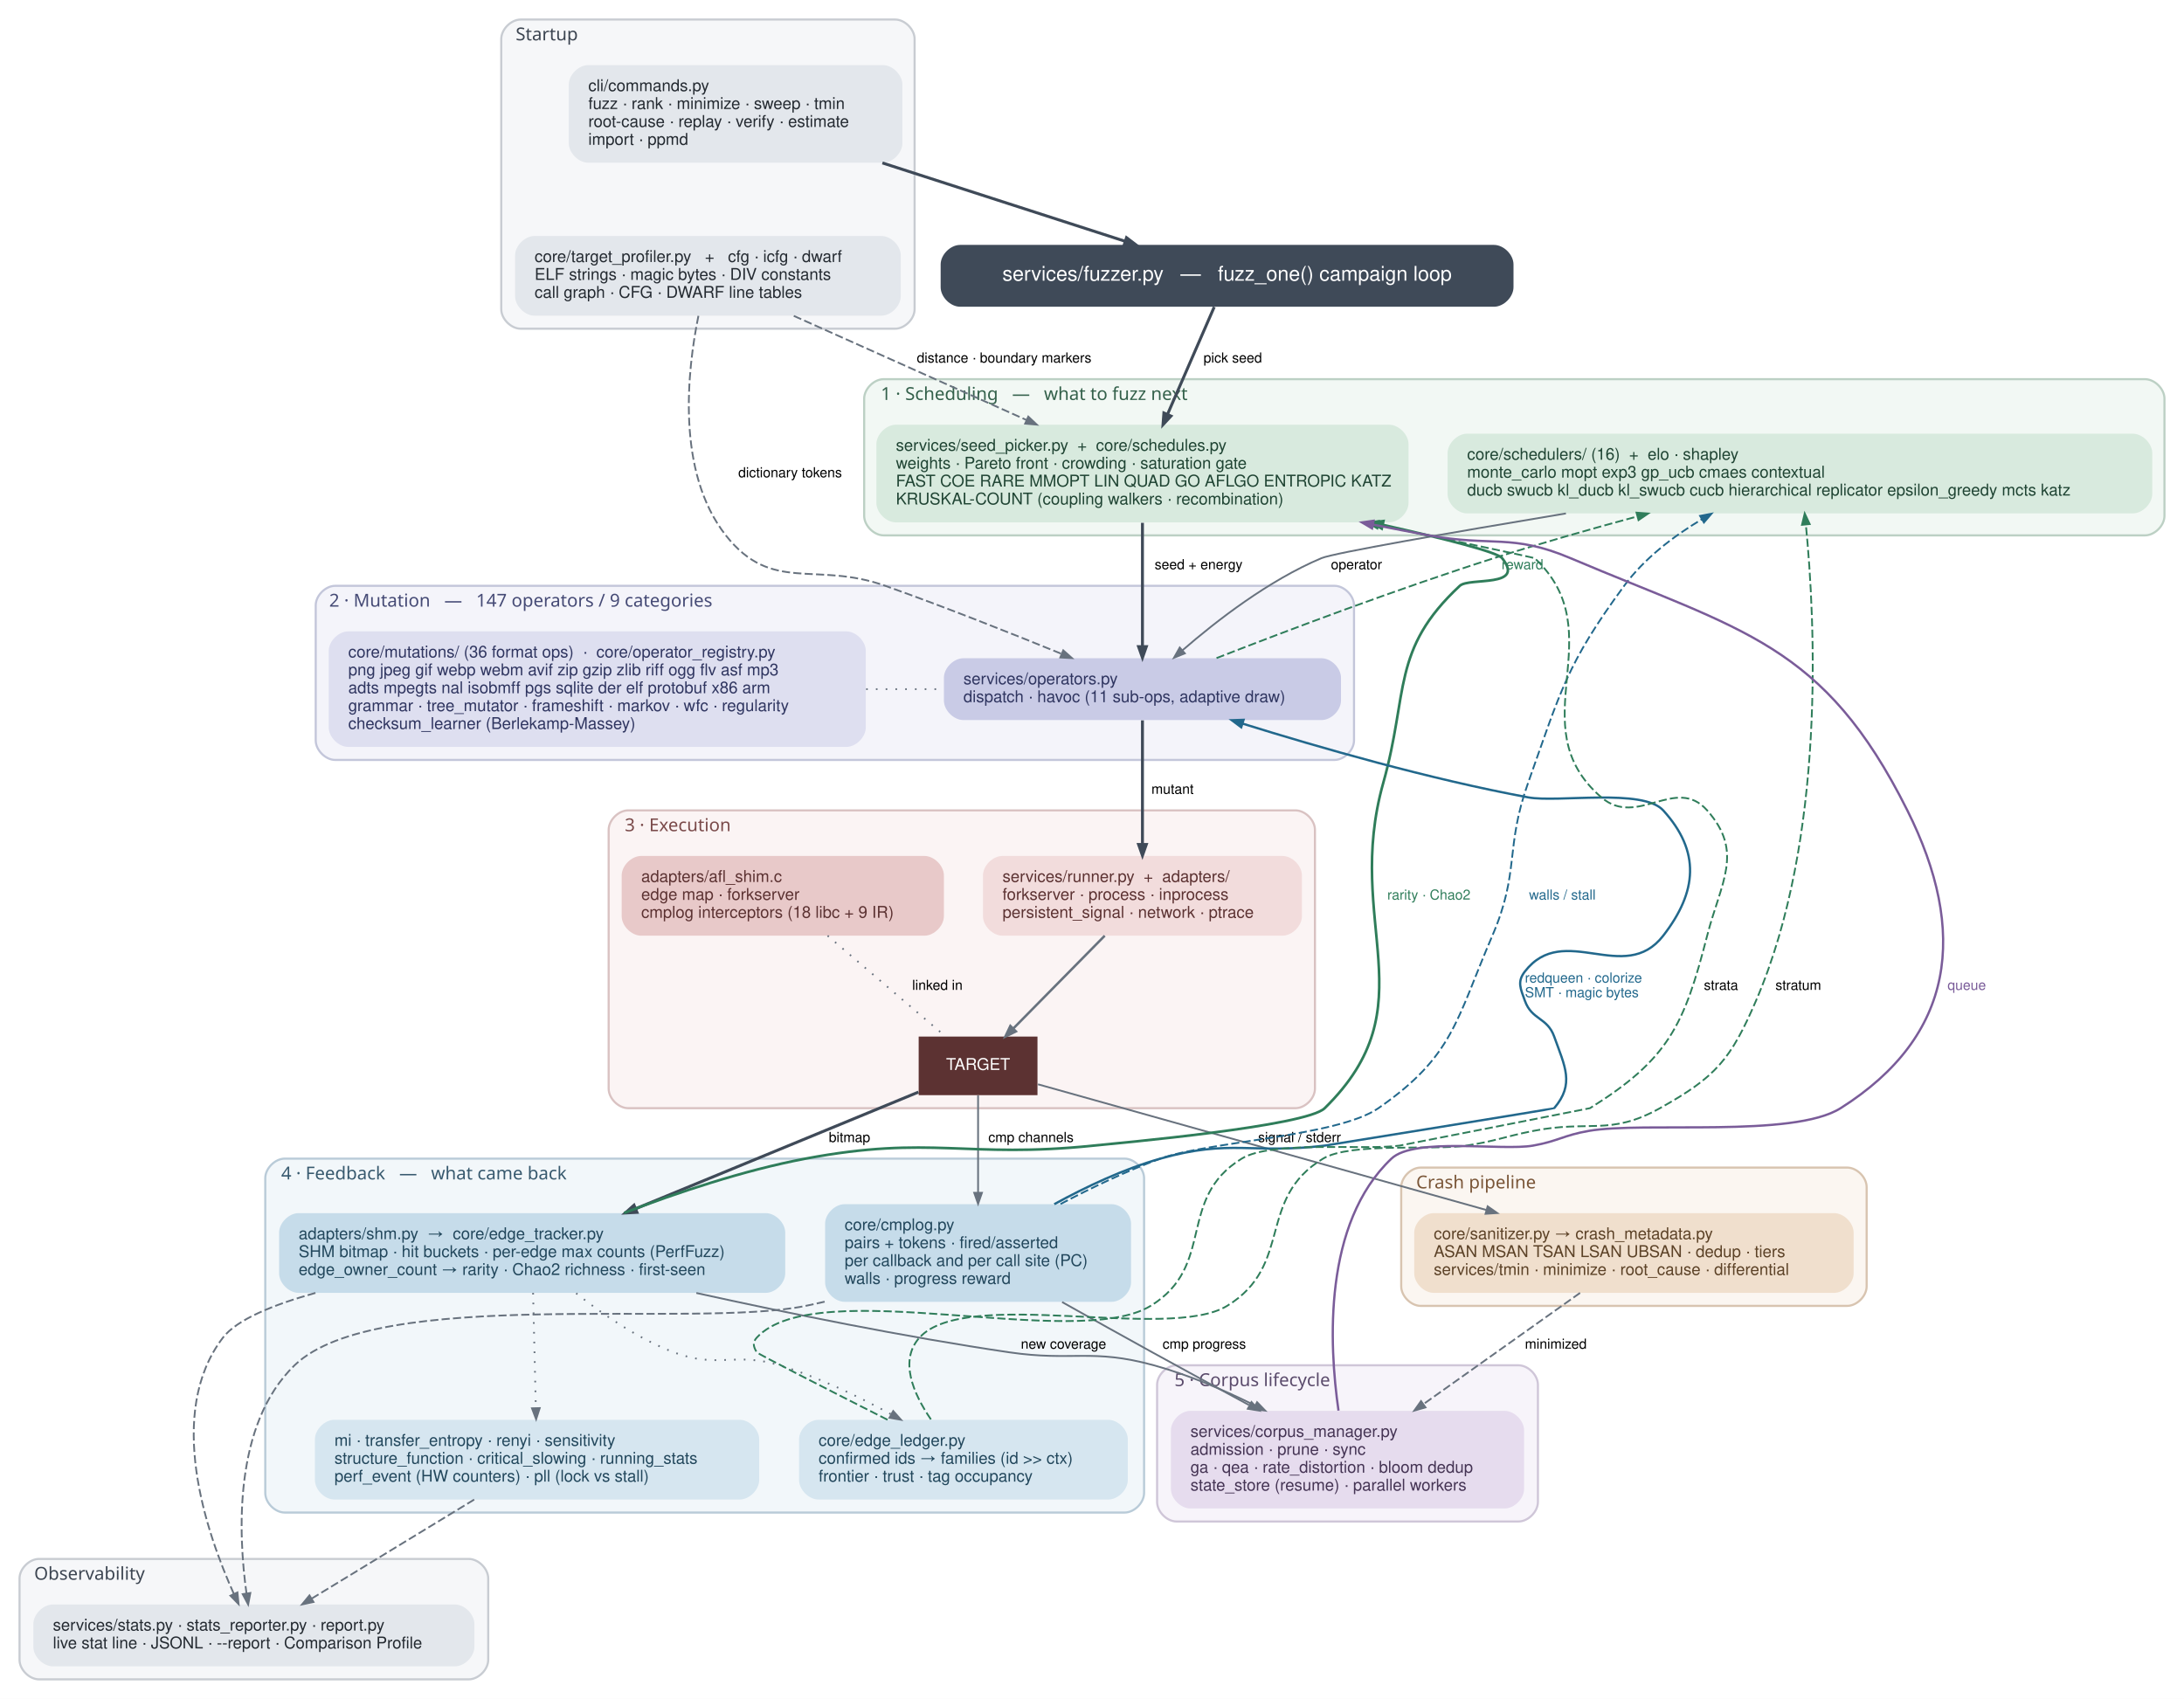
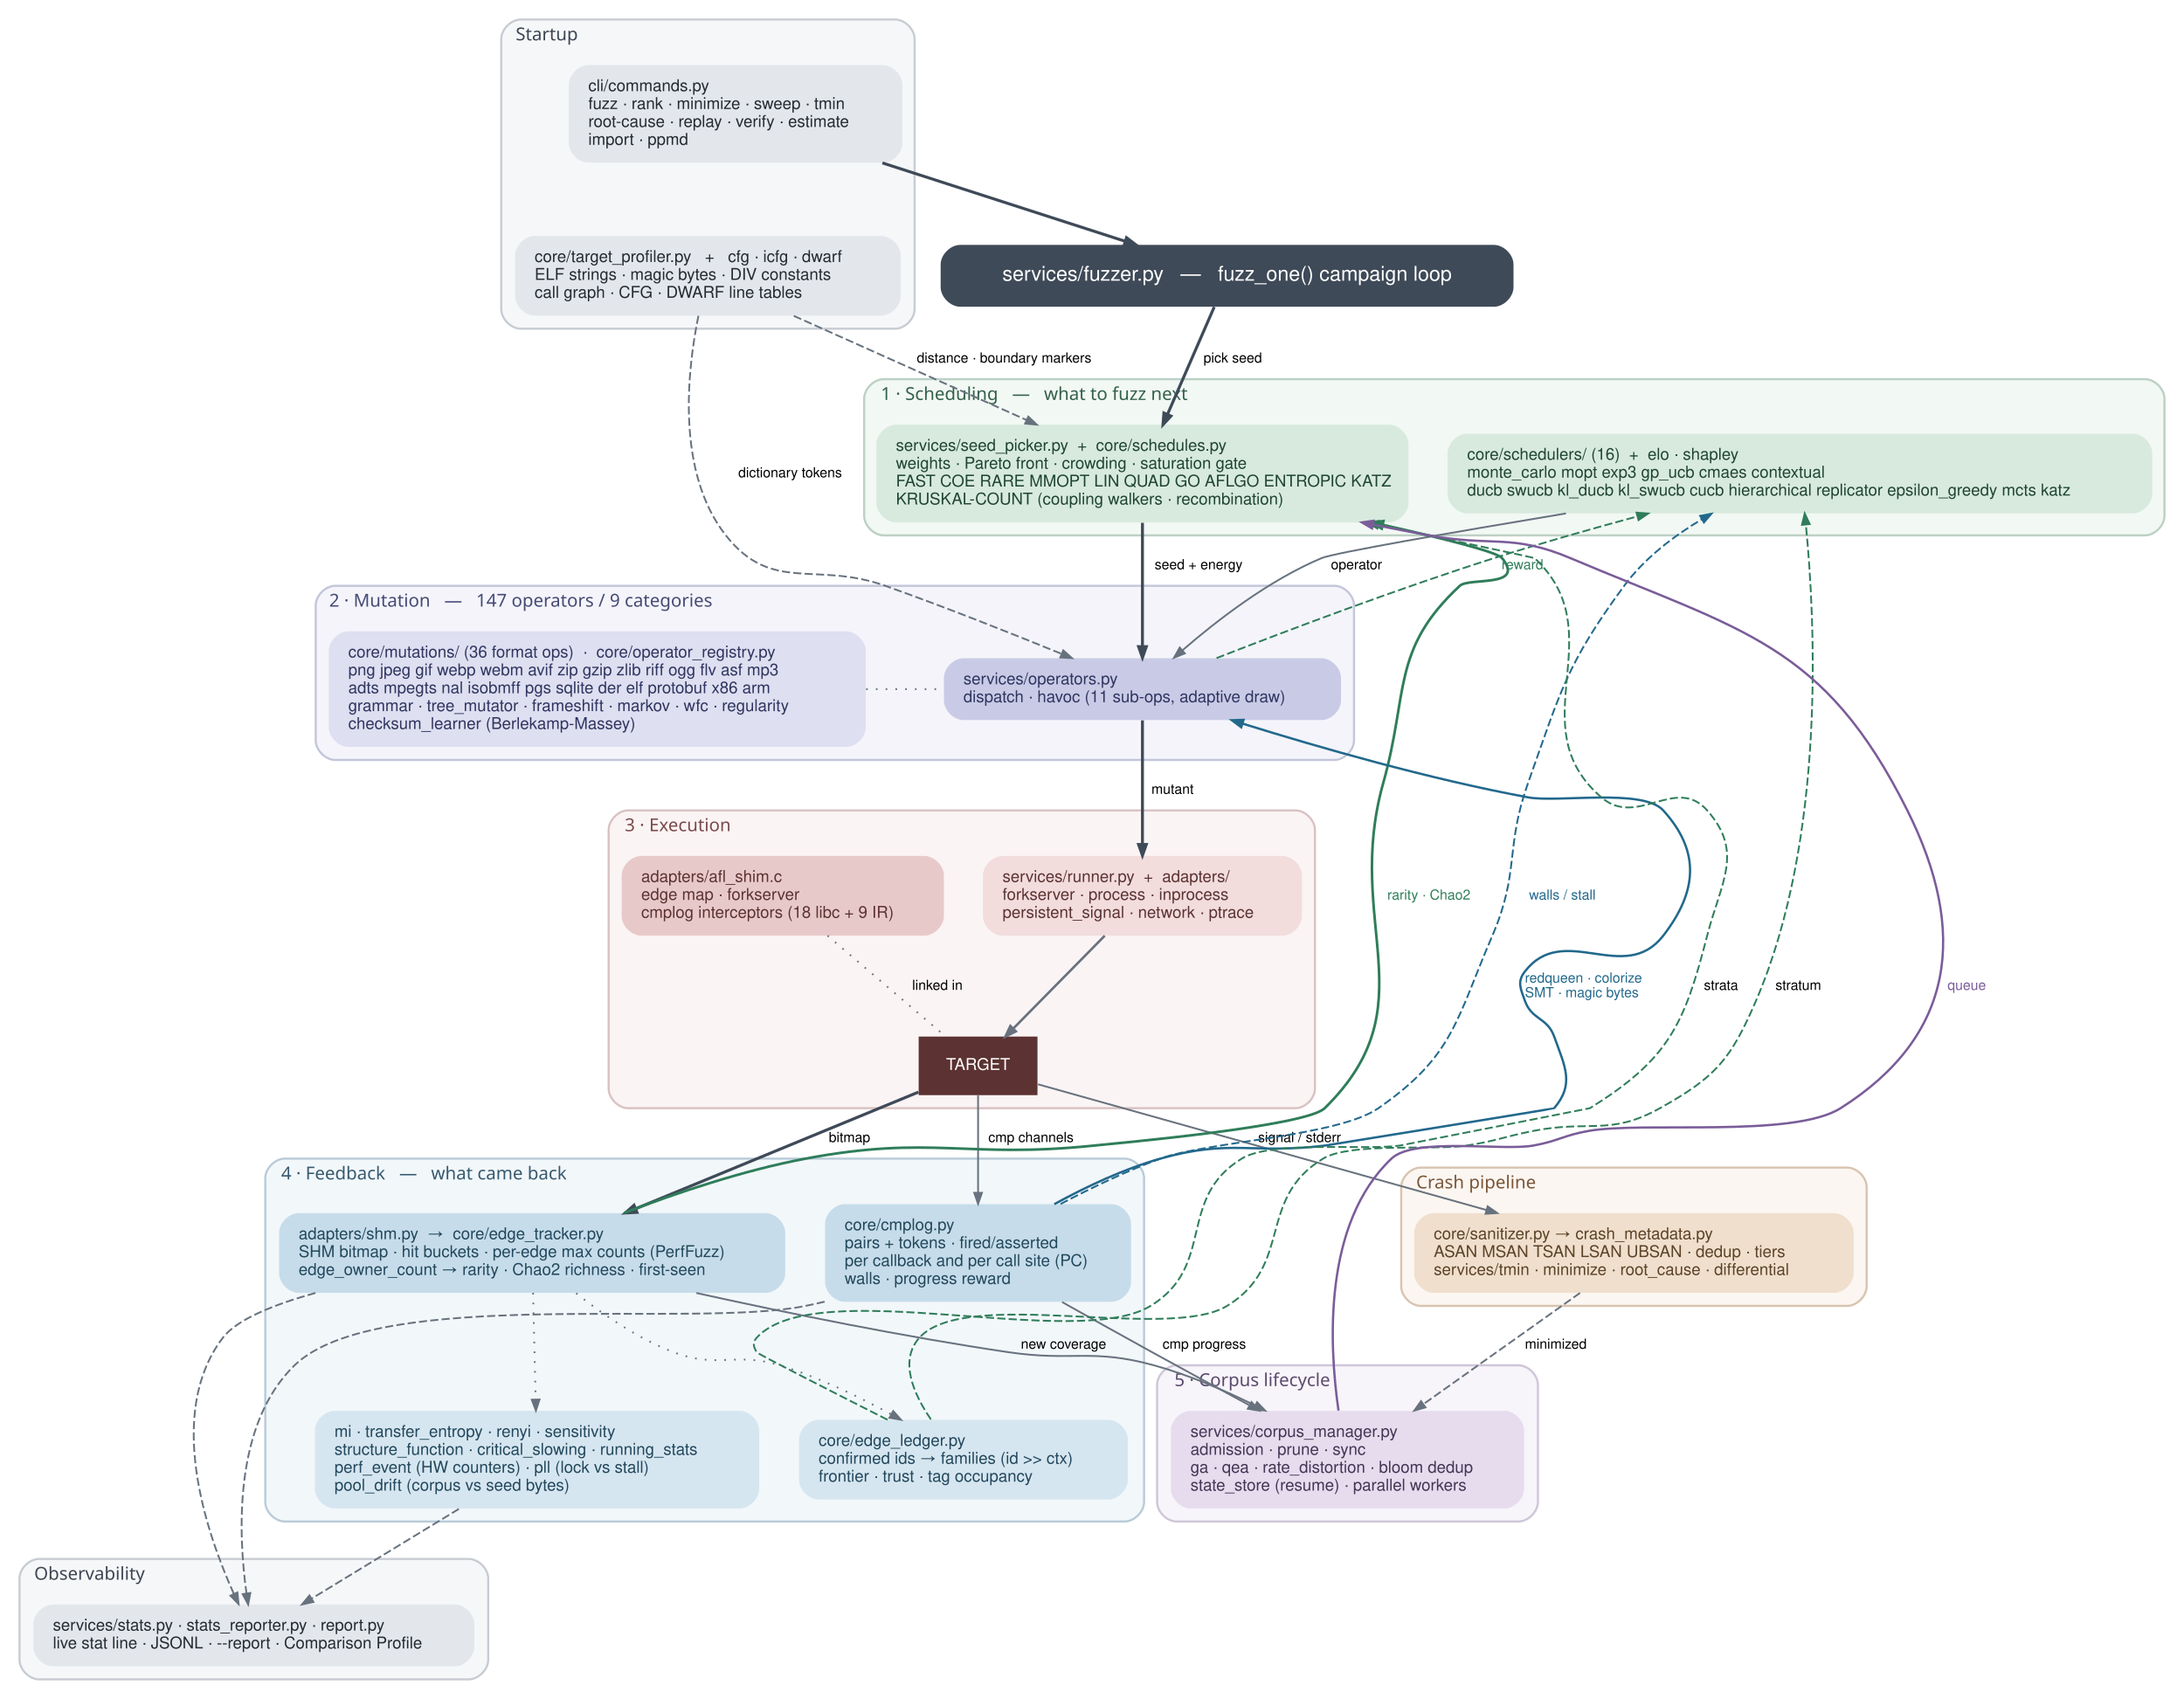
<svg xmlns="http://www.w3.org/2000/svg" width="1342pt" height="1044pt" viewBox="0.00 0.00 1342.00 1044.00">
  <g id="graph0" class="graph" transform="scale(1 1) rotate(0) translate(4 1040)">
    <polygon fill="white" stroke="transparent" points="-4,4 -4,-1040 1338,-1040 1338,4 -4,4" />
    <g id="clust1" class="cluster">
      <path fill="#f6f7f9" stroke="#c8ccd2" stroke-width="1.3" d="M316,-838C316,-838 546,-838 546,-838 552,-838 558,-844 558,-850 558,-850 558,-1016 558,-1016 558,-1022 552,-1028 546,-1028 546,-1028 316,-1028 316,-1028 310,-1028 304,-1022 304,-1016 304,-1016 304,-850 304,-850 304,-844 310,-838 316,-838" />
      <text text-anchor="middle" x="332" y="-1015.2" font-family="Helvetica Bold" font-size="11.00" fill="#3c4551">Startup</text>
    </g>
    <g id="clust2" class="cluster">
      <path fill="#f2f8f4" stroke="#bcd0c4" stroke-width="1.3" d="M539,-711C539,-711 1314,-711 1314,-711 1320,-711 1326,-717 1326,-723 1326,-723 1326,-795 1326,-795 1326,-801 1320,-807 1314,-807 1314,-807 539,-807 539,-807 533,-807 527,-801 527,-795 527,-795 527,-723 527,-723 527,-717 533,-711 539,-711" />
      <text text-anchor="middle" x="631.5" y="-794.2" font-family="Helvetica Bold" font-size="11.00" fill="#33604a">1 · Scheduling   —   what to fuzz next</text>
    </g>
    <g id="clust3" class="cluster">
      <path fill="#f4f4fa" stroke="#c3c6da" stroke-width="1.3" d="M202,-573C202,-573 816,-573 816,-573 822,-573 828,-579 828,-585 828,-585 828,-668 828,-668 828,-674 822,-680 816,-680 816,-680 202,-680 202,-680 196,-680 190,-674 190,-668 190,-668 190,-585 190,-585 190,-579 196,-573 202,-573" />
      <text text-anchor="middle" x="316" y="-667.2" font-family="Helvetica Bold" font-size="11.00" fill="#454a75">2 · Mutation   —   147 operators / 9 categories</text>
    </g>
    <g id="clust4" class="cluster">
      <path fill="#fbf4f4" stroke="#d9c2c2" stroke-width="1.3" d="M382,-359C382,-359 792,-359 792,-359 798,-359 804,-365 804,-371 804,-371 804,-530 804,-530 804,-536 798,-542 792,-542 792,-542 382,-542 382,-542 376,-542 370,-536 370,-530 370,-530 370,-371 370,-371 370,-365 376,-359 382,-359" />
      <text text-anchor="middle" x="412.5" y="-529.2" font-family="Helvetica Bold" font-size="11.00" fill="#7a4a4a">3 · Execution</text>
    </g>
    <g id="clust5" class="cluster">
-       <path fill="#f2f7fa" stroke="#b9cbd8" stroke-width="1.3" d="M171,-110.5C171,-110.5 687,-110.5 687,-110.5 693,-110.5 699,-116.5 699,-122.5 699,-122.5 699,-316 699,-316 699,-322 693,-328 687,-328 687,-328 171,-328 171,-328 165,-328 159,-322 159,-316 159,-316 159,-122.5 159,-122.5 159,-116.5 165,-110.5 171,-110.5" />
+       <path fill="#f2f7fa" stroke="#b9cbd8" stroke-width="1.3" d="M171,-105C171,-105 687,-105 687,-105 693,-105 699,-111 699,-117 699,-117 699,-316 699,-316 699,-322 693,-328 687,-328 687,-328 171,-328 171,-328 165,-328 159,-322 159,-316 159,-316 159,-117 159,-117 159,-111 165,-105 171,-105" />
      <text text-anchor="middle" x="256.5" y="-315.2" font-family="Helvetica Bold" font-size="11.00" fill="#37596e">4 · Feedback   —   what came back</text>
    </g>
    <g id="clust6" class="cluster">
      <path fill="#f7f4fa" stroke="#cfc6d8" stroke-width="1.3" d="M719,-105C719,-105 929,-105 929,-105 935,-105 941,-111 941,-117 941,-117 941,-189 941,-189 941,-195 935,-201 929,-201 929,-201 719,-201 719,-201 713,-201 707,-195 707,-189 707,-189 707,-117 707,-117 707,-111 713,-105 719,-105" />
      <text text-anchor="middle" x="765.5" y="-188.2" font-family="Helvetica Bold" font-size="11.00" fill="#5a4a6b">5 · Corpus lifecycle</text>
    </g>
    <g id="clust7" class="cluster">
      <path fill="#fbf6f1" stroke="#d8c4b0" stroke-width="1.3" d="M869,-237.5C869,-237.5 1131,-237.5 1131,-237.5 1137,-237.5 1143,-243.5 1143,-249.5 1143,-249.5 1143,-310.5 1143,-310.5 1143,-316.5 1137,-322.5 1131,-322.5 1131,-322.5 869,-322.5 869,-322.5 863,-322.5 857,-316.5 857,-310.5 857,-310.5 857,-249.5 857,-249.5 857,-243.5 863,-237.5 869,-237.5" />
      <text text-anchor="middle" x="903" y="-309.7" font-family="Helvetica Bold" font-size="11.00" fill="#7a5638">Crash pipeline</text>
    </g>
    <g id="clust8" class="cluster">
      <path fill="#f6f7f9" stroke="#c8ccd2" stroke-width="1.3" d="M20,-8C20,-8 284,-8 284,-8 290,-8 296,-14 296,-20 296,-20 296,-70 296,-70 296,-76 290,-82 284,-82 284,-82 20,-82 20,-82 14,-82 8,-76 8,-70 8,-70 8,-20 8,-20 8,-14 14,-8 20,-8" />
      <text text-anchor="middle" x="51" y="-69.2" font-family="Helvetica Bold" font-size="11.00" fill="#3c4551">Observability</text>
    </g>
    <g id="node1" class="node">
      <path fill="#e3e7ec" stroke="transparent" stroke-width="0" d="M538.5,-1000C538.5,-1000 357.5,-1000 357.5,-1000 351.5,-1000 345.5,-994 345.5,-988 345.5,-988 345.5,-952 345.5,-952 345.5,-946 351.5,-940 357.5,-940 357.5,-940 538.5,-940 538.5,-940 544.5,-940 550.5,-946 550.5,-952 550.5,-952 550.5,-988 550.5,-988 550.5,-994 544.5,-1000 538.5,-1000" />
      <text text-anchor="start" x="357.5" y="-984" font-family="Helvetica,sans-Serif" font-size="10.00" fill="#242a31">cli/commands.py</text>
      <text text-anchor="start" x="357.5" y="-973" font-family="Helvetica,sans-Serif" font-size="10.00" fill="#242a31">fuzz · rank · minimize · sweep · tmin</text>
      <text text-anchor="start" x="357.5" y="-962" font-family="Helvetica,sans-Serif" font-size="10.00" fill="#242a31">root-cause · replay · verify · estimate</text>
      <text text-anchor="start" x="357.5" y="-951" font-family="Helvetica,sans-Serif" font-size="10.00" fill="#242a31">import · ppmd</text>
    </g>
    <g id="node3" class="node">
      <path fill="#3f4a58" stroke="transparent" stroke-width="0" d="M914,-889.5C914,-889.5 586,-889.5 586,-889.5 580,-889.5 574,-883.5 574,-877.5 574,-877.5 574,-863.5 574,-863.5 574,-857.5 580,-851.5 586,-851.5 586,-851.5 914,-851.5 914,-851.5 920,-851.5 926,-857.5 926,-863.5 926,-863.5 926,-877.5 926,-877.5 926,-883.5 920,-889.5 914,-889.5" />
      <text text-anchor="middle" x="750" y="-867.5" font-family="Helvetica,sans-Serif" font-size="12.50" fill="white">services/fuzzer.py   —   fuzz_one() campaign loop</text>
    </g>
    <g id="edge1" class="edge">
      <path fill="none" stroke="#3f4a58" stroke-width="1.8" d="M538.2,-939.88C586.31,-924.35 644.3,-905.62 687.43,-891.7" />
      <polygon fill="#3f4a58" stroke="#3f4a58" stroke-width="1.8" points="688.21,-893.95 693.95,-889.59 686.75,-889.42 688.21,-893.95" />
    </g>
    <g id="node2" class="node">
      <path fill="#e3e7ec" stroke="transparent" stroke-width="0" d="M537.5,-895C537.5,-895 324.5,-895 324.5,-895 318.5,-895 312.5,-889 312.5,-883 312.5,-883 312.5,-858 312.5,-858 312.5,-852 318.5,-846 324.5,-846 324.5,-846 537.5,-846 537.5,-846 543.5,-846 549.5,-852 549.5,-858 549.5,-858 549.5,-883 549.5,-883 549.5,-889 543.5,-895 537.5,-895" />
      <text text-anchor="start" x="324.5" y="-879" font-family="Helvetica,sans-Serif" font-size="10.00" fill="#242a31">core/target_profiler.py   +   cfg · icfg · dwarf</text>
      <text text-anchor="start" x="324.5" y="-868" font-family="Helvetica,sans-Serif" font-size="10.00" fill="#242a31">ELF strings · magic bytes · DIV constants</text>
      <text text-anchor="start" x="324.5" y="-857" font-family="Helvetica,sans-Serif" font-size="10.00" fill="#242a31">call graph · CFG · DWARF line tables</text>
    </g>
    <g id="node4" class="node">
      <path fill="#d8eade" stroke="transparent" stroke-width="0" d="M849.5,-779C849.5,-779 546.5,-779 546.5,-779 540.5,-779 534.5,-773 534.5,-767 534.5,-767 534.5,-731 534.5,-731 534.5,-725 540.5,-719 546.5,-719 546.5,-719 849.5,-719 849.5,-719 855.5,-719 861.5,-725 861.5,-731 861.5,-731 861.5,-767 861.5,-767 861.5,-773 855.5,-779 849.5,-779" />
      <text text-anchor="start" x="546.5" y="-763" font-family="Helvetica,sans-Serif" font-size="10.00" fill="#1f4433">services/seed_picker.py  +  core/schedules.py</text>
      <text text-anchor="start" x="546.5" y="-752" font-family="Helvetica,sans-Serif" font-size="10.00" fill="#1f4433">weights · Pareto front · crowding · saturation gate</text>
      <text text-anchor="start" x="546.5" y="-741" font-family="Helvetica,sans-Serif" font-size="10.00" fill="#1f4433">FAST COE RARE MMOPT LIN QUAD GO AFLGO ENTROPIC KATZ</text>
      <text text-anchor="start" x="546.5" y="-730" font-family="Helvetica,sans-Serif" font-size="10.00" fill="#1f4433">KRUSKAL-COUNT (coupling walkers · recombination)</text>
    </g>
    <g id="edge8" class="edge">
      <path fill="none" stroke="#68727e" stroke-width="1.1" stroke-dasharray="5,2" d="M483.75,-845.89C524.68,-827.57 581.84,-801.99 626.82,-781.86" />
      <polygon fill="#68727e" stroke="#68727e" stroke-width="1.1" points="627.85,-784 633.08,-779.05 625.91,-779.66 627.85,-784" />
      <text text-anchor="middle" x="613" y="-817.2" font-family="Helvetica,sans-Serif" font-size="8.50">distance · boundary markers  </text>
    </g>
    <g id="node6" class="node">
      <path fill="#c9cbe6" stroke="transparent" stroke-width="0" d="M808,-635.5C808,-635.5 588,-635.5 588,-635.5 582,-635.5 576,-629.5 576,-623.5 576,-623.5 576,-609.5 576,-609.5 576,-603.5 582,-597.5 588,-597.5 588,-597.5 808,-597.5 808,-597.5 814,-597.5 820,-603.5 820,-609.5 820,-609.5 820,-623.5 820,-623.5 820,-629.5 814,-635.5 808,-635.5" />
      <text text-anchor="start" x="588" y="-619.5" font-family="Helvetica,sans-Serif" font-size="10.00" fill="#2f3560">services/operators.py</text>
      <text text-anchor="start" x="588" y="-608.5" font-family="Helvetica,sans-Serif" font-size="10.00" fill="#2f3560">dispatch · havoc (11 sub-ops, adaptive draw)</text>
    </g>
    <g id="edge7" class="edge">
      <path fill="none" stroke="#68727e" stroke-width="1.1" stroke-dasharray="5,2" d="M425.16,-845.92C418.29,-812.18 411.38,-749.91 442,-711 470.26,-675.1 496.96,-695.3 540,-680 576.59,-666.99 617.33,-650.84 648.27,-638.21" />
      <polygon fill="#68727e" stroke="#68727e" stroke-width="1.1" points="649.33,-640.35 654.72,-635.57 647.52,-635.94 649.33,-640.35" />
      <text text-anchor="middle" x="481.5" y="-746.7" font-family="Helvetica,sans-Serif" font-size="8.50">dictionary tokens  </text>
    </g>
    <g id="edge2" class="edge">
      <path fill="none" stroke="#3f4a58" stroke-width="1.8" d="M742.1,-851.35C734.5,-833.88 722.8,-806.99 713.36,-785.29" />
      <polygon fill="#3f4a58" stroke="#3f4a58" stroke-width="1.8" points="715.53,-784.32 710.63,-779.03 711.17,-786.22 715.53,-784.32" />
      <text text-anchor="middle" x="753.5" y="-817.2" font-family="Helvetica,sans-Serif" font-size="8.50">  pick seed</text>
    </g>
    <g id="edge3" class="edge">
      <path fill="none" stroke="#3f4a58" stroke-width="1.8" d="M698,-718.71C698,-695.89 698,-664.54 698,-642.8" />
      <polygon fill="#3f4a58" stroke="#3f4a58" stroke-width="1.8" points="700.38,-642.62 698,-635.82 695.62,-642.62 700.38,-642.62" />
      <text text-anchor="middle" x="732.5" y="-690.2" font-family="Helvetica,sans-Serif" font-size="8.50">  seed + energy</text>
    </g>
    <g id="node5" class="node">
      <path fill="#d8eade" stroke="transparent" stroke-width="0" d="M1306.5,-773.5C1306.5,-773.5 897.5,-773.5 897.5,-773.5 891.5,-773.5 885.5,-767.5 885.5,-761.5 885.5,-761.5 885.5,-736.5 885.5,-736.5 885.5,-730.5 891.5,-724.5 897.5,-724.5 897.5,-724.5 1306.5,-724.5 1306.5,-724.5 1312.5,-724.5 1318.5,-730.5 1318.5,-736.5 1318.5,-736.5 1318.5,-761.5 1318.5,-761.5 1318.5,-767.5 1312.5,-773.5 1306.5,-773.5" />
      <text text-anchor="start" x="897.5" y="-757.5" font-family="Helvetica,sans-Serif" font-size="10.00" fill="#1f4433">core/schedulers/ (16)  +  elo · shapley</text>
      <text text-anchor="start" x="897.5" y="-746.5" font-family="Helvetica,sans-Serif" font-size="10.00" fill="#1f4433">monte_carlo mopt exp3 gp_ucb cmaes contextual</text>
      <text text-anchor="start" x="897.5" y="-735.5" font-family="Helvetica,sans-Serif" font-size="10.00" fill="#1f4433">ducb swucb kl_ducb kl_swucb cucb hierarchical replicator epsilon_greedy mcts katz</text>
    </g>
    <g id="edge9" class="edge">
      <path fill="none" stroke="#68727e" stroke-width="1.1" d="M958.21,-724.49C887.42,-712.67 815.55,-700.18 808,-697 775.57,-683.34 743.54,-658.56 722.48,-640.28" />
      <polygon fill="#68727e" stroke="#68727e" stroke-width="1.1" points="724.05,-638.49 717.37,-635.79 720.91,-642.07 724.05,-638.49" />
      <text text-anchor="middle" x="829.5" y="-690.2" font-family="Helvetica,sans-Serif" font-size="8.50">  operator</text>
    </g>
    <g id="edge26" class="edge">
      <path fill="none" stroke="#2f7d5a" stroke-width="1.1" stroke-dasharray="5,2" d="M743.52,-635.58C786.96,-652.52 854.42,-678 914,-697 942.34,-706.04 973.39,-714.89 1001.95,-722.61" />
      <polygon fill="#2f7d5a" stroke="#2f7d5a" stroke-width="1.1" points="1001.59,-724.97 1008.77,-724.44 1002.82,-720.38 1001.59,-724.97" />
      <text text-anchor="middle" x="931.5" y="-690.2" font-family="Helvetica,sans-Serif" font-size="8.50" fill="#2f7d5a">reward  </text>
    </g>
    <g id="node8" class="node">
      <path fill="#f2dcdc" stroke="transparent" stroke-width="0" d="M784,-514C784,-514 612,-514 612,-514 606,-514 600,-508 600,-502 600,-502 600,-477 600,-477 600,-471 606,-465 612,-465 612,-465 784,-465 784,-465 790,-465 796,-471 796,-477 796,-477 796,-502 796,-502 796,-508 790,-514 784,-514" />
      <text text-anchor="start" x="612" y="-498" font-family="Helvetica,sans-Serif" font-size="10.00" fill="#5c3232">services/runner.py  +  adapters/</text>
      <text text-anchor="start" x="612" y="-487" font-family="Helvetica,sans-Serif" font-size="10.00" fill="#5c3232">forkserver · process · inprocess</text>
      <text text-anchor="start" x="612" y="-476" font-family="Helvetica,sans-Serif" font-size="10.00" fill="#5c3232">persistent_signal · network · ptrace</text>
    </g>
    <g id="edge4" class="edge">
      <path fill="none" stroke="#3f4a58" stroke-width="1.8" d="M698,-597.32C698,-577.36 698,-544.95 698,-521.06" />
      <polygon fill="#3f4a58" stroke="#3f4a58" stroke-width="1.8" points="700.38,-521.06 698,-514.26 695.62,-521.06 700.38,-521.06" />
      <text text-anchor="middle" x="716.5" y="-552.2" font-family="Helvetica,sans-Serif" font-size="8.50">  mutant</text>
    </g>
    <g id="node7" class="node">
      <path fill="#dedff0" stroke="transparent" stroke-width="0" d="M516,-652C516,-652 210,-652 210,-652 204,-652 198,-646 198,-640 198,-640 198,-593 198,-593 198,-587 204,-581 210,-581 210,-581 516,-581 516,-581 522,-581 528,-587 528,-593 528,-593 528,-640 528,-640 528,-646 522,-652 516,-652" />
      <text text-anchor="start" x="210" y="-636" font-family="Helvetica,sans-Serif" font-size="10.00" fill="#2f3560">core/mutations/ (36 format ops)  ·  core/operator_registry.py</text>
      <text text-anchor="start" x="210" y="-625" font-family="Helvetica,sans-Serif" font-size="10.00" fill="#2f3560">png jpeg gif webp webm avif zip gzip zlib riff ogg flv asf mp3</text>
      <text text-anchor="start" x="210" y="-614" font-family="Helvetica,sans-Serif" font-size="10.00" fill="#2f3560">adts mpegts nal isobmff pgs sqlite der elf protobuf x86 arm</text>
      <text text-anchor="start" x="210" y="-603" font-family="Helvetica,sans-Serif" font-size="10.00" fill="#2f3560">grammar · tree_mutator · frameshift · markov · wfc · regularity</text>
      <text text-anchor="start" x="210" y="-592" font-family="Helvetica,sans-Serif" font-size="10.00" fill="#2f3560">checksum_learner (Berlekamp-Massey)</text>
    </g>
    <g id="edge10" class="edge">
      <path fill="none" stroke="#68727e" stroke-width="1.1" stroke-dasharray="1,5" d="M528.21,-616.5C544.13,-616.5 560.05,-616.5 575.96,-616.5" />
    </g>
    <g id="node10" class="node">
      <polygon fill="#5c3232" stroke="transparent" stroke-width="0" points="633.5,-403 560.5,-403 560.5,-367 633.5,-367 633.5,-403" />
      <text text-anchor="middle" x="597" y="-382.5" font-family="Helvetica,sans-Serif" font-size="10.00" fill="white">TARGET</text>
    </g>
    <g id="edge5" class="edge">
      <path fill="none" stroke="#68727e" stroke-width="1.5" d="M674.83,-464.98C657.94,-447.84 635.21,-424.78 618.68,-408" />
      <polygon fill="#68727e" stroke="#68727e" stroke-width="1.5" points="620.23,-406.19 613.76,-403.01 616.84,-409.53 620.23,-406.19" />
    </g>
    <g id="node9" class="node">
      <path fill="#e8c9c9" stroke="transparent" stroke-width="0" d="M564,-514C564,-514 390,-514 390,-514 384,-514 378,-508 378,-502 378,-502 378,-477 378,-477 378,-471 384,-465 390,-465 390,-465 564,-465 564,-465 570,-465 576,-471 576,-477 576,-477 576,-502 576,-502 576,-508 570,-514 564,-514" />
      <text text-anchor="start" x="390" y="-498" font-family="Helvetica,sans-Serif" font-size="10.00" fill="#5c3232">adapters/afl_shim.c</text>
      <text text-anchor="start" x="390" y="-487" font-family="Helvetica,sans-Serif" font-size="10.00" fill="#5c3232">edge map · forkserver</text>
      <text text-anchor="start" x="390" y="-476" font-family="Helvetica,sans-Serif" font-size="10.00" fill="#5c3232">cmplog interceptors (18 libc + 9 IR)</text>
    </g>
    <g id="edge11" class="edge">
      <path fill="none" stroke="#68727e" stroke-width="1.1" stroke-dasharray="1,5" d="M504.53,-464.98C526.67,-446.07 557.26,-419.95 577.08,-403.01" />
      <text text-anchor="middle" x="572" y="-431.7" font-family="Helvetica,sans-Serif" font-size="8.50">  linked in</text>
    </g>
    <g id="node11" class="node">
      <path fill="#c6dcea" stroke="transparent" stroke-width="0" d="M466.5,-294.5C466.5,-294.5 179.5,-294.5 179.5,-294.5 173.5,-294.5 167.5,-288.5 167.5,-282.5 167.5,-282.5 167.5,-257.5 167.5,-257.5 167.5,-251.5 173.5,-245.5 179.5,-245.5 179.5,-245.5 466.5,-245.5 466.5,-245.5 472.5,-245.5 478.5,-251.5 478.5,-257.5 478.5,-257.5 478.5,-282.5 478.5,-282.5 478.5,-288.5 472.5,-294.5 466.5,-294.5" />
      <text text-anchor="start" x="179.5" y="-278.5" font-family="Helvetica,sans-Serif" font-size="10.00" fill="#22475c">adapters/shm.py  →  core/edge_tracker.py</text>
      <text text-anchor="start" x="179.5" y="-267.5" font-family="Helvetica,sans-Serif" font-size="10.00" fill="#22475c">SHM bitmap · hit buckets · per-edge max counts (PerfFuzz)</text>
      <text text-anchor="start" x="179.5" y="-256.5" font-family="Helvetica,sans-Serif" font-size="10.00" fill="#22475c">edge_owner_count → rarity · Chao2 richness · first-seen</text>
    </g>
    <g id="edge6" class="edge">
      <path fill="none" stroke="#3f4a58" stroke-width="1.8" d="M560.33,-368.88C515.98,-350.59 440.58,-319.49 386.66,-297.25" />
      <polygon fill="#3f4a58" stroke="#3f4a58" stroke-width="1.8" points="387.39,-294.98 380.2,-294.59 385.57,-299.38 387.39,-294.98" />
      <text text-anchor="middle" x="518" y="-338.2" font-family="Helvetica,sans-Serif" font-size="8.50">  bitmap</text>
    </g>
    <g id="node12" class="node">
      <path fill="#c6dcea" stroke="transparent" stroke-width="0" d="M679,-300C679,-300 515,-300 515,-300 509,-300 503,-294 503,-288 503,-288 503,-252 503,-252 503,-246 509,-240 515,-240 515,-240 679,-240 679,-240 685,-240 691,-246 691,-252 691,-252 691,-288 691,-288 691,-294 685,-300 679,-300" />
      <text text-anchor="start" x="515" y="-284" font-family="Helvetica,sans-Serif" font-size="10.00" fill="#22475c">core/cmplog.py</text>
      <text text-anchor="start" x="515" y="-273" font-family="Helvetica,sans-Serif" font-size="10.00" fill="#22475c">pairs + tokens · fired/asserted</text>
      <text text-anchor="start" x="515" y="-262" font-family="Helvetica,sans-Serif" font-size="10.00" fill="#22475c">per callback and per call site (PC)</text>
      <text text-anchor="start" x="515" y="-251" font-family="Helvetica,sans-Serif" font-size="10.00" fill="#22475c">walls · progress reward</text>
    </g>
    <g id="edge12" class="edge">
      <path fill="none" stroke="#68727e" stroke-width="1.1" d="M597,-366.84C597,-351.04 597,-327.1 597,-307.1" />
      <polygon fill="#68727e" stroke="#68727e" stroke-width="1.1" points="599.38,-307.01 597,-300.21 594.62,-307.01 599.38,-307.01" />
      <text text-anchor="middle" x="629.5" y="-338.2" font-family="Helvetica,sans-Serif" font-size="8.50">  cmp channels</text>
    </g>
    <g id="node16" class="node">
      <path fill="#f0dfcd" stroke="transparent" stroke-width="0" d="M1123,-294.5C1123,-294.5 877,-294.5 877,-294.5 871,-294.5 865,-288.5 865,-282.5 865,-282.5 865,-257.5 865,-257.5 865,-251.5 871,-245.5 877,-245.5 877,-245.5 1123,-245.5 1123,-245.5 1129,-245.5 1135,-251.5 1135,-257.5 1135,-257.5 1135,-282.5 1135,-282.5 1135,-288.5 1129,-294.5 1123,-294.5" />
      <text text-anchor="start" x="877" y="-278.5" font-family="Helvetica,sans-Serif" font-size="10.00" fill="#5c4227">core/sanitizer.py → crash_metadata.py</text>
      <text text-anchor="start" x="877" y="-267.5" font-family="Helvetica,sans-Serif" font-size="10.00" fill="#5c4227">ASAN MSAN TSAN LSAN UBSAN · dedup · tiers</text>
      <text text-anchor="start" x="877" y="-256.5" font-family="Helvetica,sans-Serif" font-size="10.00" fill="#5c4227">services/tmin · minimize · root_cause · differential</text>
    </g>
    <g id="edge13" class="edge">
      <path fill="none" stroke="#68727e" stroke-width="1.1" d="M633.83,-373.67C695.76,-356.31 822.46,-320.78 909.31,-296.43" />
      <polygon fill="#68727e" stroke="#68727e" stroke-width="1.1" points="910.11,-298.68 916.02,-294.55 908.83,-294.09 910.11,-298.68" />
      <text text-anchor="middle" x="794.5" y="-338.2" font-family="Helvetica,sans-Serif" font-size="8.50">  signal / stderr</text>
    </g>
    <g id="edge24" class="edge">
      <path fill="none" stroke="#2f7d5a" stroke-width="1.6" d="M379.46,-294.61C411.57,-306.9 452.86,-320.82 491,-328 568.39,-342.57 589.67,-327.91 668,-336 683.9,-337.64 798.6,-347.8 810,-359 874.42,-422.3 821.54,-472.06 846,-559 861.63,-614.54 850.76,-640.7 893,-680 898.75,-685.35 933.64,-678.6 919,-697 916.06,-700.7 884.28,-708.79 845.69,-717.46" />
      <polygon fill="#2f7d5a" stroke="#2f7d5a" stroke-width="1.6" points="845.04,-715.16 838.93,-718.97 846.08,-719.81 845.04,-715.16" />
      <text text-anchor="middle" x="874" y="-487.2" font-family="Helvetica,sans-Serif" font-size="8.50" fill="#2f7d5a">rarity · Chao2  </text>
    </g>
    <g id="node13" class="node">
-       <path fill="#d6e6f0" stroke="transparent" stroke-width="0" d="M450.5,-167.5C450.5,-167.5 201.5,-167.5 201.5,-167.5 195.5,-167.5 189.5,-161.5 189.5,-155.5 189.5,-155.5 189.5,-130.5 189.5,-130.5 189.5,-124.5 195.5,-118.5 201.5,-118.5 201.5,-118.5 450.5,-118.5 450.5,-118.5 456.5,-118.5 462.5,-124.5 462.5,-130.5 462.5,-130.5 462.5,-155.5 462.5,-155.5 462.5,-161.5 456.5,-167.5 450.5,-167.5" />
-       <text text-anchor="start" x="201.5" y="-151.5" font-family="Helvetica,sans-Serif" font-size="10.00" fill="#22475c">mi · transfer_entropy · renyi · sensitivity</text>
-       <text text-anchor="start" x="201.5" y="-140.5" font-family="Helvetica,sans-Serif" font-size="10.00" fill="#22475c">structure_function · critical_slowing · running_stats</text>
-       <text text-anchor="start" x="201.5" y="-129.5" font-family="Helvetica,sans-Serif" font-size="10.00" fill="#22475c">perf_event (HW counters) · pll (lock vs stall)</text>
+       <path fill="#d6e6f0" stroke="transparent" stroke-width="0" d="M450.5,-173C450.5,-173 201.5,-173 201.5,-173 195.5,-173 189.5,-167 189.5,-161 189.5,-161 189.5,-125 189.5,-125 189.5,-119 195.5,-113 201.5,-113 201.5,-113 450.5,-113 450.5,-113 456.5,-113 462.5,-119 462.5,-125 462.5,-125 462.5,-161 462.5,-161 462.5,-167 456.5,-173 450.5,-173" />
+       <text text-anchor="start" x="201.5" y="-157" font-family="Helvetica,sans-Serif" font-size="10.00" fill="#22475c">mi · transfer_entropy · renyi · sensitivity</text>
+       <text text-anchor="start" x="201.5" y="-146" font-family="Helvetica,sans-Serif" font-size="10.00" fill="#22475c">structure_function · critical_slowing · running_stats</text>
+       <text text-anchor="start" x="201.5" y="-135" font-family="Helvetica,sans-Serif" font-size="10.00" fill="#22475c">perf_event (HW counters) · pll (lock vs stall)</text>
+       <text text-anchor="start" x="201.5" y="-124" font-family="Helvetica,sans-Serif" font-size="10.00" fill="#22475c">pool_drift (corpus vs seed bytes)</text>
    </g>
    <g id="edge14" class="edge">
-       <path fill="none" stroke="#68727e" stroke-width="1.1" stroke-dasharray="1,5" d="M323.56,-245.49C324.05,-225.45 324.74,-196.51 325.26,-174.66" />
-       <polygon fill="#68727e" stroke="#68727e" stroke-width="1.1" points="327.64,-174.69 325.43,-167.83 322.89,-174.57 327.64,-174.69" />
+       <path fill="none" stroke="#68727e" stroke-width="1.1" stroke-dasharray="1,5" d="M323.56,-245.49C324.01,-227.06 324.63,-201.11 325.13,-180.06" />
+       <polygon fill="#68727e" stroke="#68727e" stroke-width="1.1" points="327.52,-179.98 325.3,-173.13 322.76,-179.87 327.52,-179.98" />
    </g>
    <g id="node14" class="node">
      <path fill="#d6e6f0" stroke="transparent" stroke-width="0" d="M677,-167.5C677,-167.5 499,-167.5 499,-167.5 493,-167.5 487,-161.5 487,-155.5 487,-155.5 487,-130.5 487,-130.5 487,-124.5 493,-118.5 499,-118.5 499,-118.5 677,-118.5 677,-118.5 683,-118.5 689,-124.5 689,-130.5 689,-130.5 689,-155.5 689,-155.5 689,-161.5 683,-167.5 677,-167.5" />
      <text text-anchor="start" x="499" y="-151.5" font-family="Helvetica,sans-Serif" font-size="10.00" fill="#22475c">core/edge_ledger.py</text>
      <text text-anchor="start" x="499" y="-140.5" font-family="Helvetica,sans-Serif" font-size="10.00" fill="#22475c">confirmed ids → families (id &gt;&gt; ctx)</text>
      <text text-anchor="start" x="499" y="-129.5" font-family="Helvetica,sans-Serif" font-size="10.00" fill="#22475c">frontier · trust · tag occupancy</text>
    </g>
    <g id="edge15" class="edge">
      <path fill="none" stroke="#68727e" stroke-width="1.1" stroke-dasharray="1,5" d="M350.03,-245.26C366.3,-232.34 388.05,-217.34 410,-209 437.21,-198.66 447.15,-209.46 475,-201 498.63,-193.83 523.28,-181.97 543.52,-170.92" />
      <polygon fill="#68727e" stroke="#68727e" stroke-width="1.1" points="544.85,-172.9 549.65,-167.52 542.54,-168.73 544.85,-172.9" />
    </g>
    <g id="node15" class="node">
      <path fill="#e6dcee" stroke="transparent" stroke-width="0" d="M920.5,-173C920.5,-173 727.5,-173 727.5,-173 721.5,-173 715.5,-167 715.5,-161 715.5,-161 715.5,-125 715.5,-125 715.5,-119 721.5,-113 727.5,-113 727.5,-113 920.5,-113 920.5,-113 926.5,-113 932.5,-119 932.5,-125 932.5,-125 932.5,-161 932.5,-161 932.5,-167 926.5,-173 920.5,-173" />
      <text text-anchor="start" x="727.5" y="-157" font-family="Helvetica,sans-Serif" font-size="10.00" fill="#453454">services/corpus_manager.py</text>
      <text text-anchor="start" x="727.5" y="-146" font-family="Helvetica,sans-Serif" font-size="10.00" fill="#453454">admission · prune · sync</text>
      <text text-anchor="start" x="727.5" y="-135" font-family="Helvetica,sans-Serif" font-size="10.00" fill="#453454">ga · qea · rate_distortion · bloom dedup</text>
      <text text-anchor="start" x="727.5" y="-124" font-family="Helvetica,sans-Serif" font-size="10.00" fill="#453454">state_store (resume) · parallel workers</text>
    </g>
    <g id="edge18" class="edge">
      <path fill="none" stroke="#68727e" stroke-width="1.1" d="M423.87,-245.43C480.14,-233.01 551.66,-218.45 616,-209 655.29,-203.23 666.7,-211.52 705,-201 726.13,-195.19 748.08,-185.77 767.29,-176.24" />
      <polygon fill="#68727e" stroke="#68727e" stroke-width="1.1" points="768.43,-178.33 773.43,-173.15 766.28,-174.08 768.43,-178.33" />
      <text text-anchor="middle" x="649.5" y="-211.2" font-family="Helvetica,sans-Serif" font-size="8.50">  new coverage</text>
    </g>
    <g id="node17" class="node">
      <path fill="#e3e7ec" stroke="transparent" stroke-width="0" d="M275.5,-54C275.5,-54 28.5,-54 28.5,-54 22.5,-54 16.5,-48 16.5,-42 16.5,-42 16.5,-28 16.5,-28 16.5,-22 22.5,-16 28.5,-16 28.5,-16 275.5,-16 275.5,-16 281.5,-16 287.5,-22 287.5,-28 287.5,-28 287.5,-42 287.5,-42 287.5,-48 281.5,-54 275.5,-54" />
      <text text-anchor="start" x="28.5" y="-38" font-family="Helvetica,sans-Serif" font-size="10.00" fill="#242a31">services/stats.py · stats_reporter.py · report.py</text>
      <text text-anchor="start" x="28.5" y="-27" font-family="Helvetica,sans-Serif" font-size="10.00" fill="#242a31">live stat line · JSONL · --report · Comparison Profile</text>
    </g>
    <g id="edge21" class="edge">
      <path fill="none" stroke="#68727e" stroke-width="1.1" stroke-dasharray="5,2" d="M189.83,-245.47C163.53,-238.11 141.42,-228.98 133,-218 97.54,-171.77 122.64,-98.38 139.72,-60.46" />
      <polygon fill="#68727e" stroke="#68727e" stroke-width="1.1" points="141.9,-61.42 142.6,-54.25 137.58,-59.42 141.9,-61.42" />
    </g>
    <g id="edge28" class="edge">
      <path fill="none" stroke="#22688c" stroke-width="1.1" stroke-dasharray="5,2" d="M647.68,-300.1C666.49,-310 688.29,-320.46 709,-328 737.72,-338.45 817.9,-341.56 843,-359 889.36,-391.21 890.66,-413.15 913,-465 929.98,-504.41 920.62,-518.58 935,-559 955.05,-615.37 958.57,-631.79 994,-680 1006.32,-696.76 1024.13,-710.38 1041.74,-720.9" />
      <polygon fill="#22688c" stroke="#22688c" stroke-width="1.1" points="1040.63,-723 1047.7,-724.34 1043.01,-718.88 1040.63,-723" />
      <text text-anchor="middle" x="956" y="-487.2" font-family="Helvetica,sans-Serif" font-size="8.50" fill="#22688c">walls / stall  </text>
    </g>
    <g id="edge27" class="edge">
      <path fill="none" stroke="#22688c" stroke-width="1.4" d="M643.82,-300.01C663.28,-310.67 686.53,-321.66 709,-328 752.34,-340.22 765.3,-330.59 810,-336 810.49,-336.06 950.68,-358.62 951,-359 963.67,-373.9 957.57,-384.58 951,-403 946.75,-414.9 937.25,-413.1 933,-425 930.31,-432.53 928.1,-436.67 933,-443 956.89,-473.86 994.11,-434.14 1018,-465 1038.95,-492.06 1041.01,-516.67 1018,-542 1005.54,-555.72 953.22,-546.63 935,-550 874.46,-561.2 806.92,-580.56 759.47,-595.34" />
      <polygon fill="#22688c" stroke="#22688c" stroke-width="1.4" points="758.69,-593.09 752.92,-597.4 760.12,-597.64 758.69,-593.09" />
      <text text-anchor="start" x="933" y="-436.2" font-family="Helvetica,sans-Serif" font-size="8.50" fill="#22688c">  redqueen · colorize</text>
      <text text-anchor="start" x="933" y="-427.2" font-family="Helvetica,sans-Serif" font-size="8.50" fill="#22688c">  SMT · magic bytes</text>
    </g>
    <g id="edge19" class="edge">
      <path fill="none" stroke="#68727e" stroke-width="1.1" d="M648.62,-239.86C666.16,-230 685.91,-218.97 704,-209 723.3,-198.37 744.41,-186.88 763.47,-176.57" />
      <polygon fill="#68727e" stroke="#68727e" stroke-width="1.1" points="765,-178.44 769.85,-173.12 762.73,-174.26 765,-178.44" />
      <text text-anchor="middle" x="736" y="-211.2" font-family="Helvetica,sans-Serif" font-size="8.50">  cmp progress</text>
    </g>
    <g id="edge22" class="edge">
      <path fill="none" stroke="#68727e" stroke-width="1.1" stroke-dasharray="5,2" d="M502.72,-240.08C498.77,-239.16 494.86,-238.29 491,-237.5 422.18,-223.39 227.53,-249.8 177,-201 139.3,-164.58 142.4,-97.22 147.46,-60.84" />
      <polygon fill="#68727e" stroke="#68727e" stroke-width="1.1" points="149.83,-61.08 148.49,-54 145.13,-60.37 149.83,-61.08" />
    </g>
    <g id="edge23" class="edge">
-       <path fill="none" stroke="#68727e" stroke-width="1.1" stroke-dasharray="5,2" d="M287.38,-118.48C257.57,-100.31 216.63,-75.37 187.6,-57.69" />
-       <polygon fill="#68727e" stroke="#68727e" stroke-width="1.1" points="188.64,-55.53 181.59,-54.03 186.16,-59.6 188.64,-55.53" />
+       <path fill="none" stroke="#68727e" stroke-width="1.1" stroke-dasharray="5,2" d="M277.99,-112.75C249.4,-95.34 213.73,-73.61 187.65,-57.72" />
+       <polygon fill="#68727e" stroke="#68727e" stroke-width="1.1" points="188.61,-55.52 181.57,-54.01 186.14,-59.58 188.61,-55.52" />
    </g>
    <g id="edge16" class="edge">
      <path fill="none" stroke="#2f7d5a" stroke-width="1.1" stroke-dasharray="5,2" d="M541.38,-167.51C505.39,-185.72 461.61,-208.01 461,-209 458.91,-212.41 458.29,-215.06 461,-218 497.59,-257.65 656.96,-209.37 703,-237.5 743.36,-262.16 718.66,-303.3 759,-328 777.44,-339.3 834.58,-333.02 856,-336 856.21,-336.03 972.82,-358.89 973,-359 1021.3,-389.17 1030.83,-409.84 1045,-465 1053.51,-498.15 1067.67,-516.37 1045,-542 1025.72,-563.8 1002.06,-531.01 980,-550 928.59,-594.24 988.46,-650.58 939,-697 938.73,-697.25 893.96,-706.75 843.08,-717.49" />
      <polygon fill="#2f7d5a" stroke="#2f7d5a" stroke-width="1.1" points="842.35,-715.21 836.19,-718.94 843.34,-719.87 842.35,-715.21" />
      <text text-anchor="middle" x="1053.5" y="-431.7" font-family="Helvetica,sans-Serif" font-size="8.50">strata  </text>
    </g>
    <g id="edge17" class="edge">
      <path fill="none" stroke="#2f7d5a" stroke-width="1.1" stroke-dasharray="5,2" d="M568.02,-167.74C557.19,-183.58 548.36,-203.99 561,-218 589.28,-249.35 713.96,-215.5 750,-237.5 790.99,-262.51 767.86,-303.24 809,-328 825.82,-338.13 877.59,-333 897,-336 915.44,-338.85 919.7,-341.35 938,-345 972.54,-351.89 985.25,-341.82 1016,-359 1050.35,-378.19 1059.45,-388.86 1075,-425 1118.07,-525.08 1111.44,-658.55 1105.64,-717.65" />
      <polygon fill="#2f7d5a" stroke="#2f7d5a" stroke-width="1.1" points="1103.27,-717.47 1104.94,-724.48 1108,-717.95 1103.27,-717.47" />
      <text text-anchor="middle" x="1101" y="-431.7" font-family="Helvetica,sans-Serif" font-size="8.50">stratum  </text>
    </g>
    <g id="edge25" class="edge">
      <path fill="none" stroke="#7a5c99" stroke-width="1.4" d="M818.47,-173.14C812.56,-214.13 809.05,-288.25 851,-328 865.09,-341.35 918.88,-332.62 938,-336 953.39,-338.73 956.61,-342.29 972,-345 1006.06,-351 1097.76,-340.52 1127,-359 1197.46,-403.53 1205.3,-467.46 1168,-542 1116.56,-644.78 1066.81,-652.12 961,-697 924.94,-712.29 912.51,-703.86 874,-711 862.84,-713.07 851.29,-715.3 839.7,-717.6" />
      <polygon fill="#7a5c99" stroke="#7a5c99" stroke-width="1.4" points="839.08,-715.3 832.88,-718.96 840.01,-719.97 839.08,-715.3" />
      <text text-anchor="middle" x="1204.5" y="-431.7" font-family="Helvetica,sans-Serif" font-size="8.50" fill="#7a5c99">queue  </text>
    </g>
    <g id="edge20" class="edge">
      <path fill="none" stroke="#68727e" stroke-width="1.1" stroke-dasharray="5,2" d="M966.9,-245.49C939.71,-226.18 900.89,-198.61 870.57,-177.07" />
      <polygon fill="#68727e" stroke="#68727e" stroke-width="1.1" points="871.93,-175.12 865.01,-173.13 869.18,-179 871.93,-175.12" />
      <text text-anchor="middle" x="952" y="-211.2" font-family="Helvetica,sans-Serif" font-size="8.50">  minimized</text>
    </g>
  </g>
</svg>
